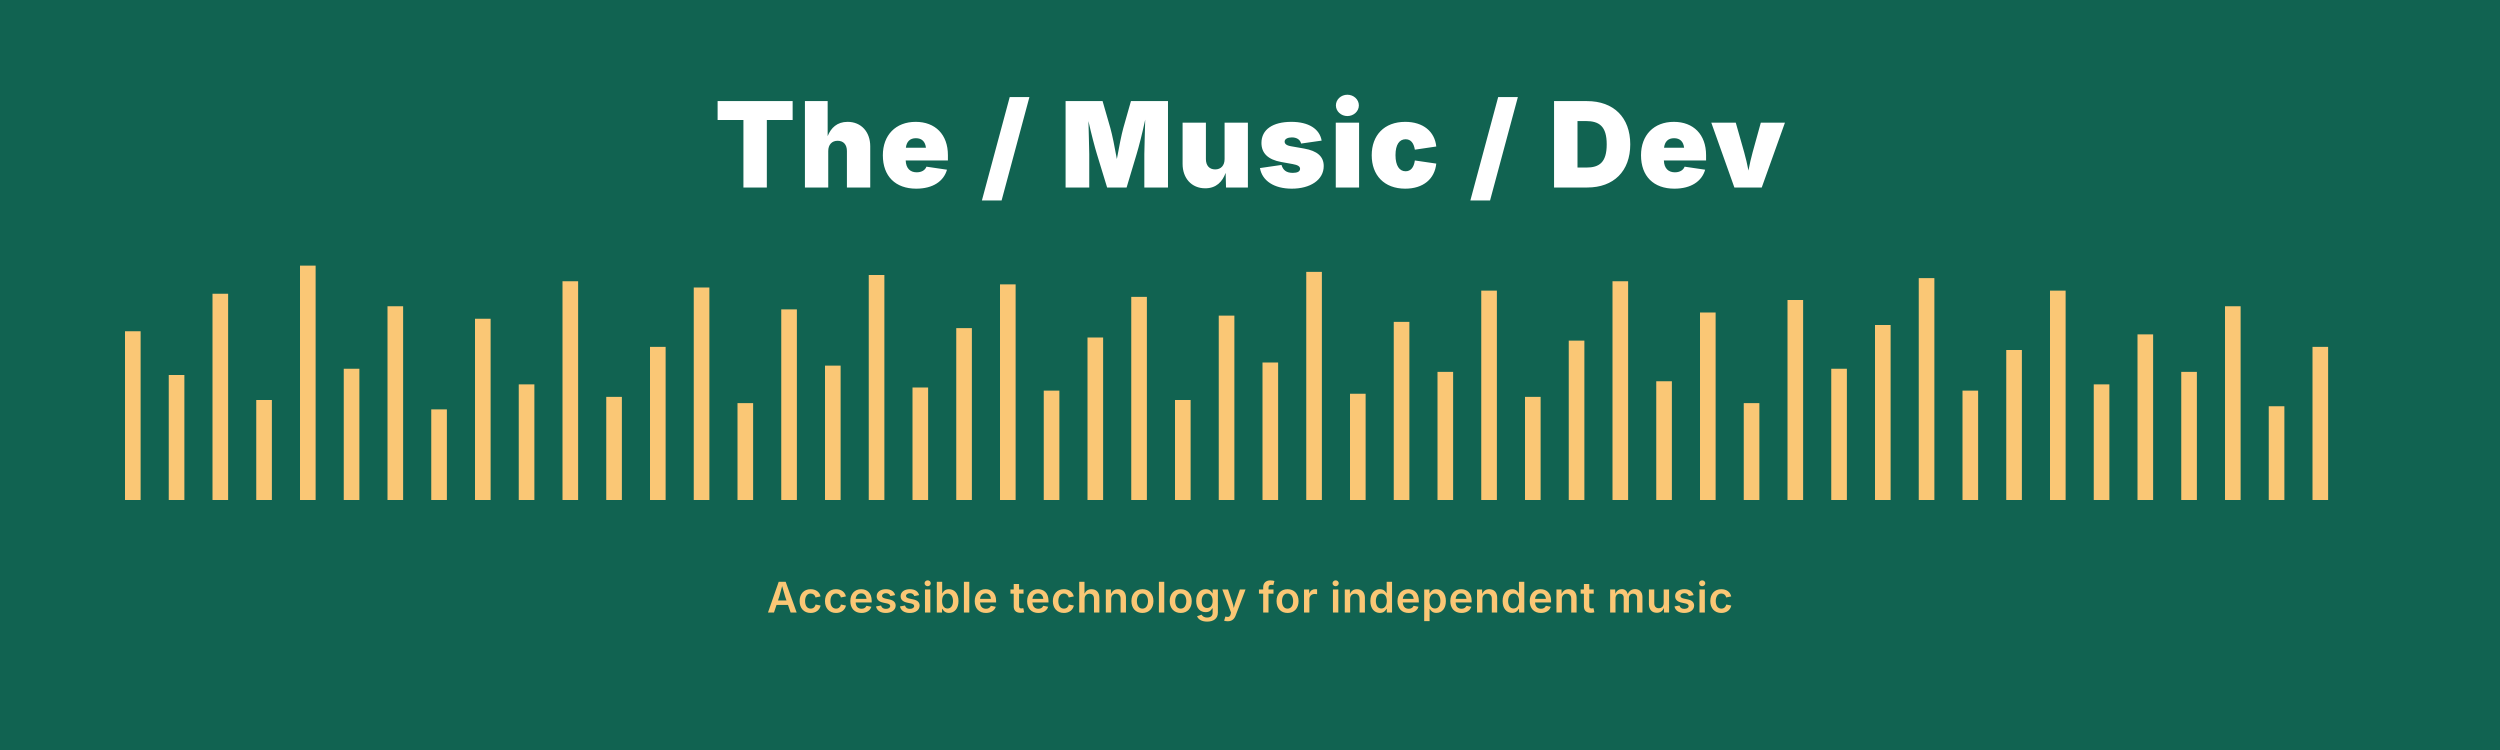
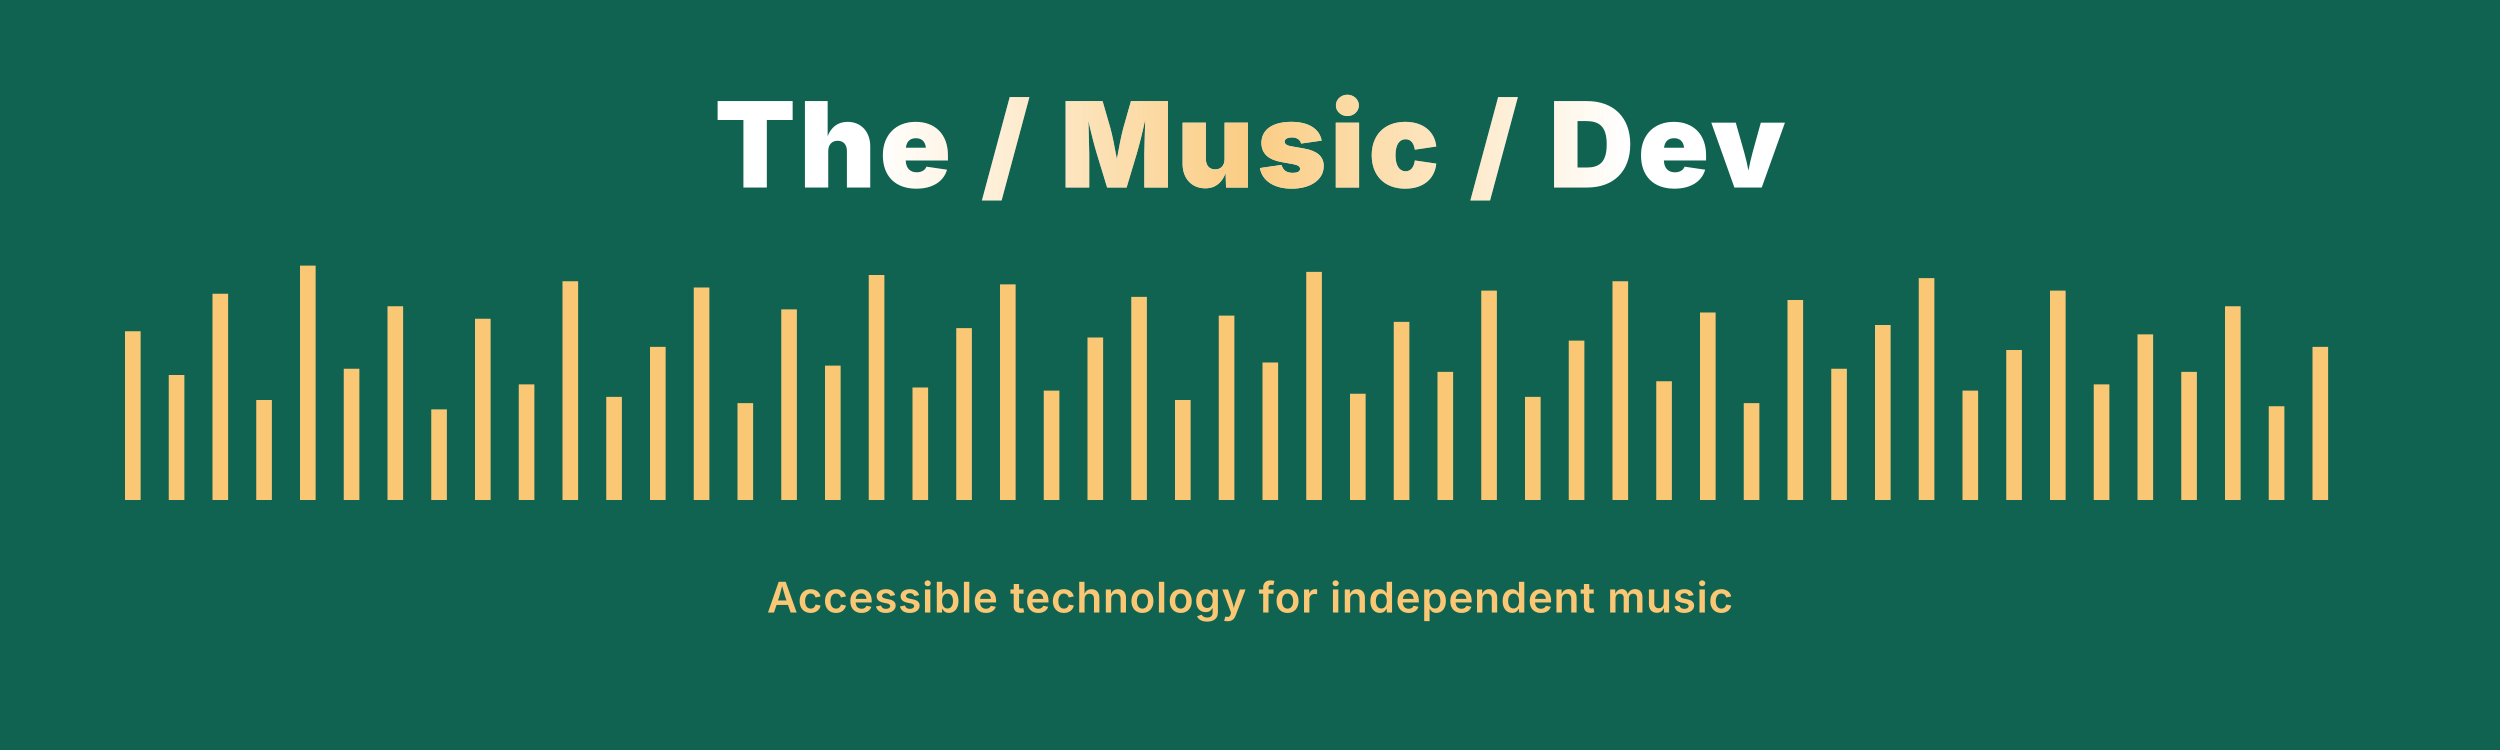
<svg xmlns="http://www.w3.org/2000/svg" viewBox="0 0 1600 480" width="1600" height="480" role="img" aria-label="The Music Dev — Accessible technology for independent music">
  <style>
    .bar { fill: #fac775; transform-origin: center 320px; animation: eq 2.4s ease-in-out infinite; }
    @keyframes eq {
      0%, 100% { transform: scaleY(1); }
      50%      { transform: scaleY(var(--h, 1.6)); }
    }
    @media (prefers-reduced-motion: reduce) {
      .bar { animation: none; }
      .shine { animation: none; opacity: 0; }
    }
    /* gold sheen sweeping across the title */
    .shine {
      animation: sweep 7s ease-in-out infinite;
    }
    @keyframes sweep {
      0%, 8%   { transform: translateX(-480px); }
      50%      { transform: translateX(480px); }
      92%, 100% { transform: translateX(-480px); }
    }
  </style>
  <defs>
-     <linearGradient id="sheen" x1="0" y1="0" x2="480" y2="0" gradientUnits="userSpaceOnUse">
+     <linearGradient id="sheen" x1="0" y1="0" x2="1" y2="0">
      <stop offset="0" stop-color="#fac775" stop-opacity="0" />
      <stop offset="0.5" stop-color="#fac775" stop-opacity="0.9" />
      <stop offset="1" stop-color="#fac775" stop-opacity="0" />
    </linearGradient>
  </defs>
  <rect width="1600" height="480" fill="#0f6b57" />
  <rect width="1600" height="480" fill="#145244" opacity="0.35" />
  <g>
    <rect class="bar" x="80" y="212" width="10" height="108" style="--h:1.35" />
    <rect class="bar" x="108" y="240" width="10" height="80" style="--h:1.9" />
    <rect class="bar" x="136" y="188" width="10" height="132" style="--h:1.25" />
    <rect class="bar" x="164" y="256" width="10" height="64" style="--h:2.1" />
    <rect class="bar" x="192" y="170" width="10" height="150" style="--h:1.15" />
    <rect class="bar" x="220" y="236" width="10" height="84" style="--h:1.75" />
    <rect class="bar" x="248" y="196" width="10" height="124" style="--h:1.4" />
    <rect class="bar" x="276" y="262" width="10" height="58" style="--h:2.3" />
    <rect class="bar" x="304" y="204" width="10" height="116" style="--h:1.3" />
    <rect class="bar" x="332" y="246" width="10" height="74" style="--h:1.85" />
    <rect class="bar" x="360" y="180" width="10" height="140" style="--h:1.2" />
    <rect class="bar" x="388" y="254" width="10" height="66" style="--h:2.0" />
    <rect class="bar" x="416" y="222" width="10" height="98" style="--h:1.5" />
    <rect class="bar" x="444" y="184" width="10" height="136" style="--h:1.25" />
    <rect class="bar" x="472" y="258" width="10" height="62" style="--h:2.15" />
    <rect class="bar" x="500" y="198" width="10" height="122" style="--h:1.4" />
    <rect class="bar" x="528" y="234" width="10" height="86" style="--h:1.8" />
    <rect class="bar" x="556" y="176" width="10" height="144" style="--h:1.15" />
    <rect class="bar" x="584" y="248" width="10" height="72" style="--h:2.05" />
    <rect class="bar" x="612" y="210" width="10" height="110" style="--h:1.35" />
    <rect class="bar" x="640" y="182" width="10" height="138" style="--h:1.25" />
    <rect class="bar" x="668" y="250" width="10" height="70" style="--h:2.1" />
    <rect class="bar" x="696" y="216" width="10" height="104" style="--h:1.45" />
    <rect class="bar" x="724" y="190" width="10" height="130" style="--h:1.3" />
    <rect class="bar" x="752" y="256" width="10" height="64" style="--h:2.2" />
    <rect class="bar" x="780" y="202" width="10" height="118" style="--h:1.4" />
    <rect class="bar" x="808" y="232" width="10" height="88" style="--h:1.75" />
    <rect class="bar" x="836" y="174" width="10" height="146" style="--h:1.15" />
    <rect class="bar" x="864" y="252" width="10" height="68" style="--h:2.1" />
    <rect class="bar" x="892" y="206" width="10" height="114" style="--h:1.35" />
    <rect class="bar" x="920" y="238" width="10" height="82" style="--h:1.8" />
    <rect class="bar" x="948" y="186" width="10" height="134" style="--h:1.2" />
    <rect class="bar" x="976" y="254" width="10" height="66" style="--h:2.05" />
    <rect class="bar" x="1004" y="218" width="10" height="102" style="--h:1.45" />
    <rect class="bar" x="1032" y="180" width="10" height="140" style="--h:1.25" />
    <rect class="bar" x="1060" y="244" width="10" height="76" style="--h:1.9" />
    <rect class="bar" x="1088" y="200" width="10" height="120" style="--h:1.35" />
    <rect class="bar" x="1116" y="258" width="10" height="62" style="--h:2.25" />
    <rect class="bar" x="1144" y="192" width="10" height="128" style="--h:1.25" />
    <rect class="bar" x="1172" y="236" width="10" height="84" style="--h:1.8" />
    <rect class="bar" x="1200" y="208" width="10" height="112" style="--h:1.4" />
    <rect class="bar" x="1228" y="178" width="10" height="142" style="--h:1.15" />
    <rect class="bar" x="1256" y="250" width="10" height="70" style="--h:2.1" />
    <rect class="bar" x="1284" y="224" width="10" height="96" style="--h:1.5" />
    <rect class="bar" x="1312" y="186" width="10" height="134" style="--h:1.25" />
    <rect class="bar" x="1340" y="246" width="10" height="74" style="--h:1.9" />
    <rect class="bar" x="1368" y="214" width="10" height="106" style="--h:1.4" />
    <rect class="bar" x="1396" y="238" width="10" height="82" style="--h:1.8" />
    <rect class="bar" x="1424" y="196" width="10" height="124" style="--h:1.3" />
    <rect class="bar" x="1452" y="260" width="10" height="60" style="--h:2.3" />
    <rect class="bar" x="1480" y="222" width="10" height="98" style="--h:1.5" />
  </g>
  <text x="800" y="120" text-anchor="middle" font-family="Nunito Sans, Inter, -apple-system, 'Segoe UI', Helvetica, Arial, sans-serif" font-weight="900" font-size="76" letter-spacing="2" fill="#ffffff">The / Music / Dev</text>
  <clipPath id="titleClip">
    <text x="800" y="120" text-anchor="middle" font-family="Nunito Sans, Inter, -apple-system, 'Segoe UI', Helvetica, Arial, sans-serif" font-weight="900" font-size="76" letter-spacing="2">The / Music / Dev</text>
  </clipPath>
  <g clip-path="url(#titleClip)">
    <rect class="shine" x="560" y="50" width="480" height="100" fill="url(#sheen)" />
  </g>
  <text x="800" y="392" text-anchor="middle" font-family="Inter, -apple-system, 'Segoe UI', Helvetica, Arial, sans-serif" font-weight="600" font-size="27" letter-spacing="0.5" fill="#fac775">Accessible technology for independent music</text>
</svg>
